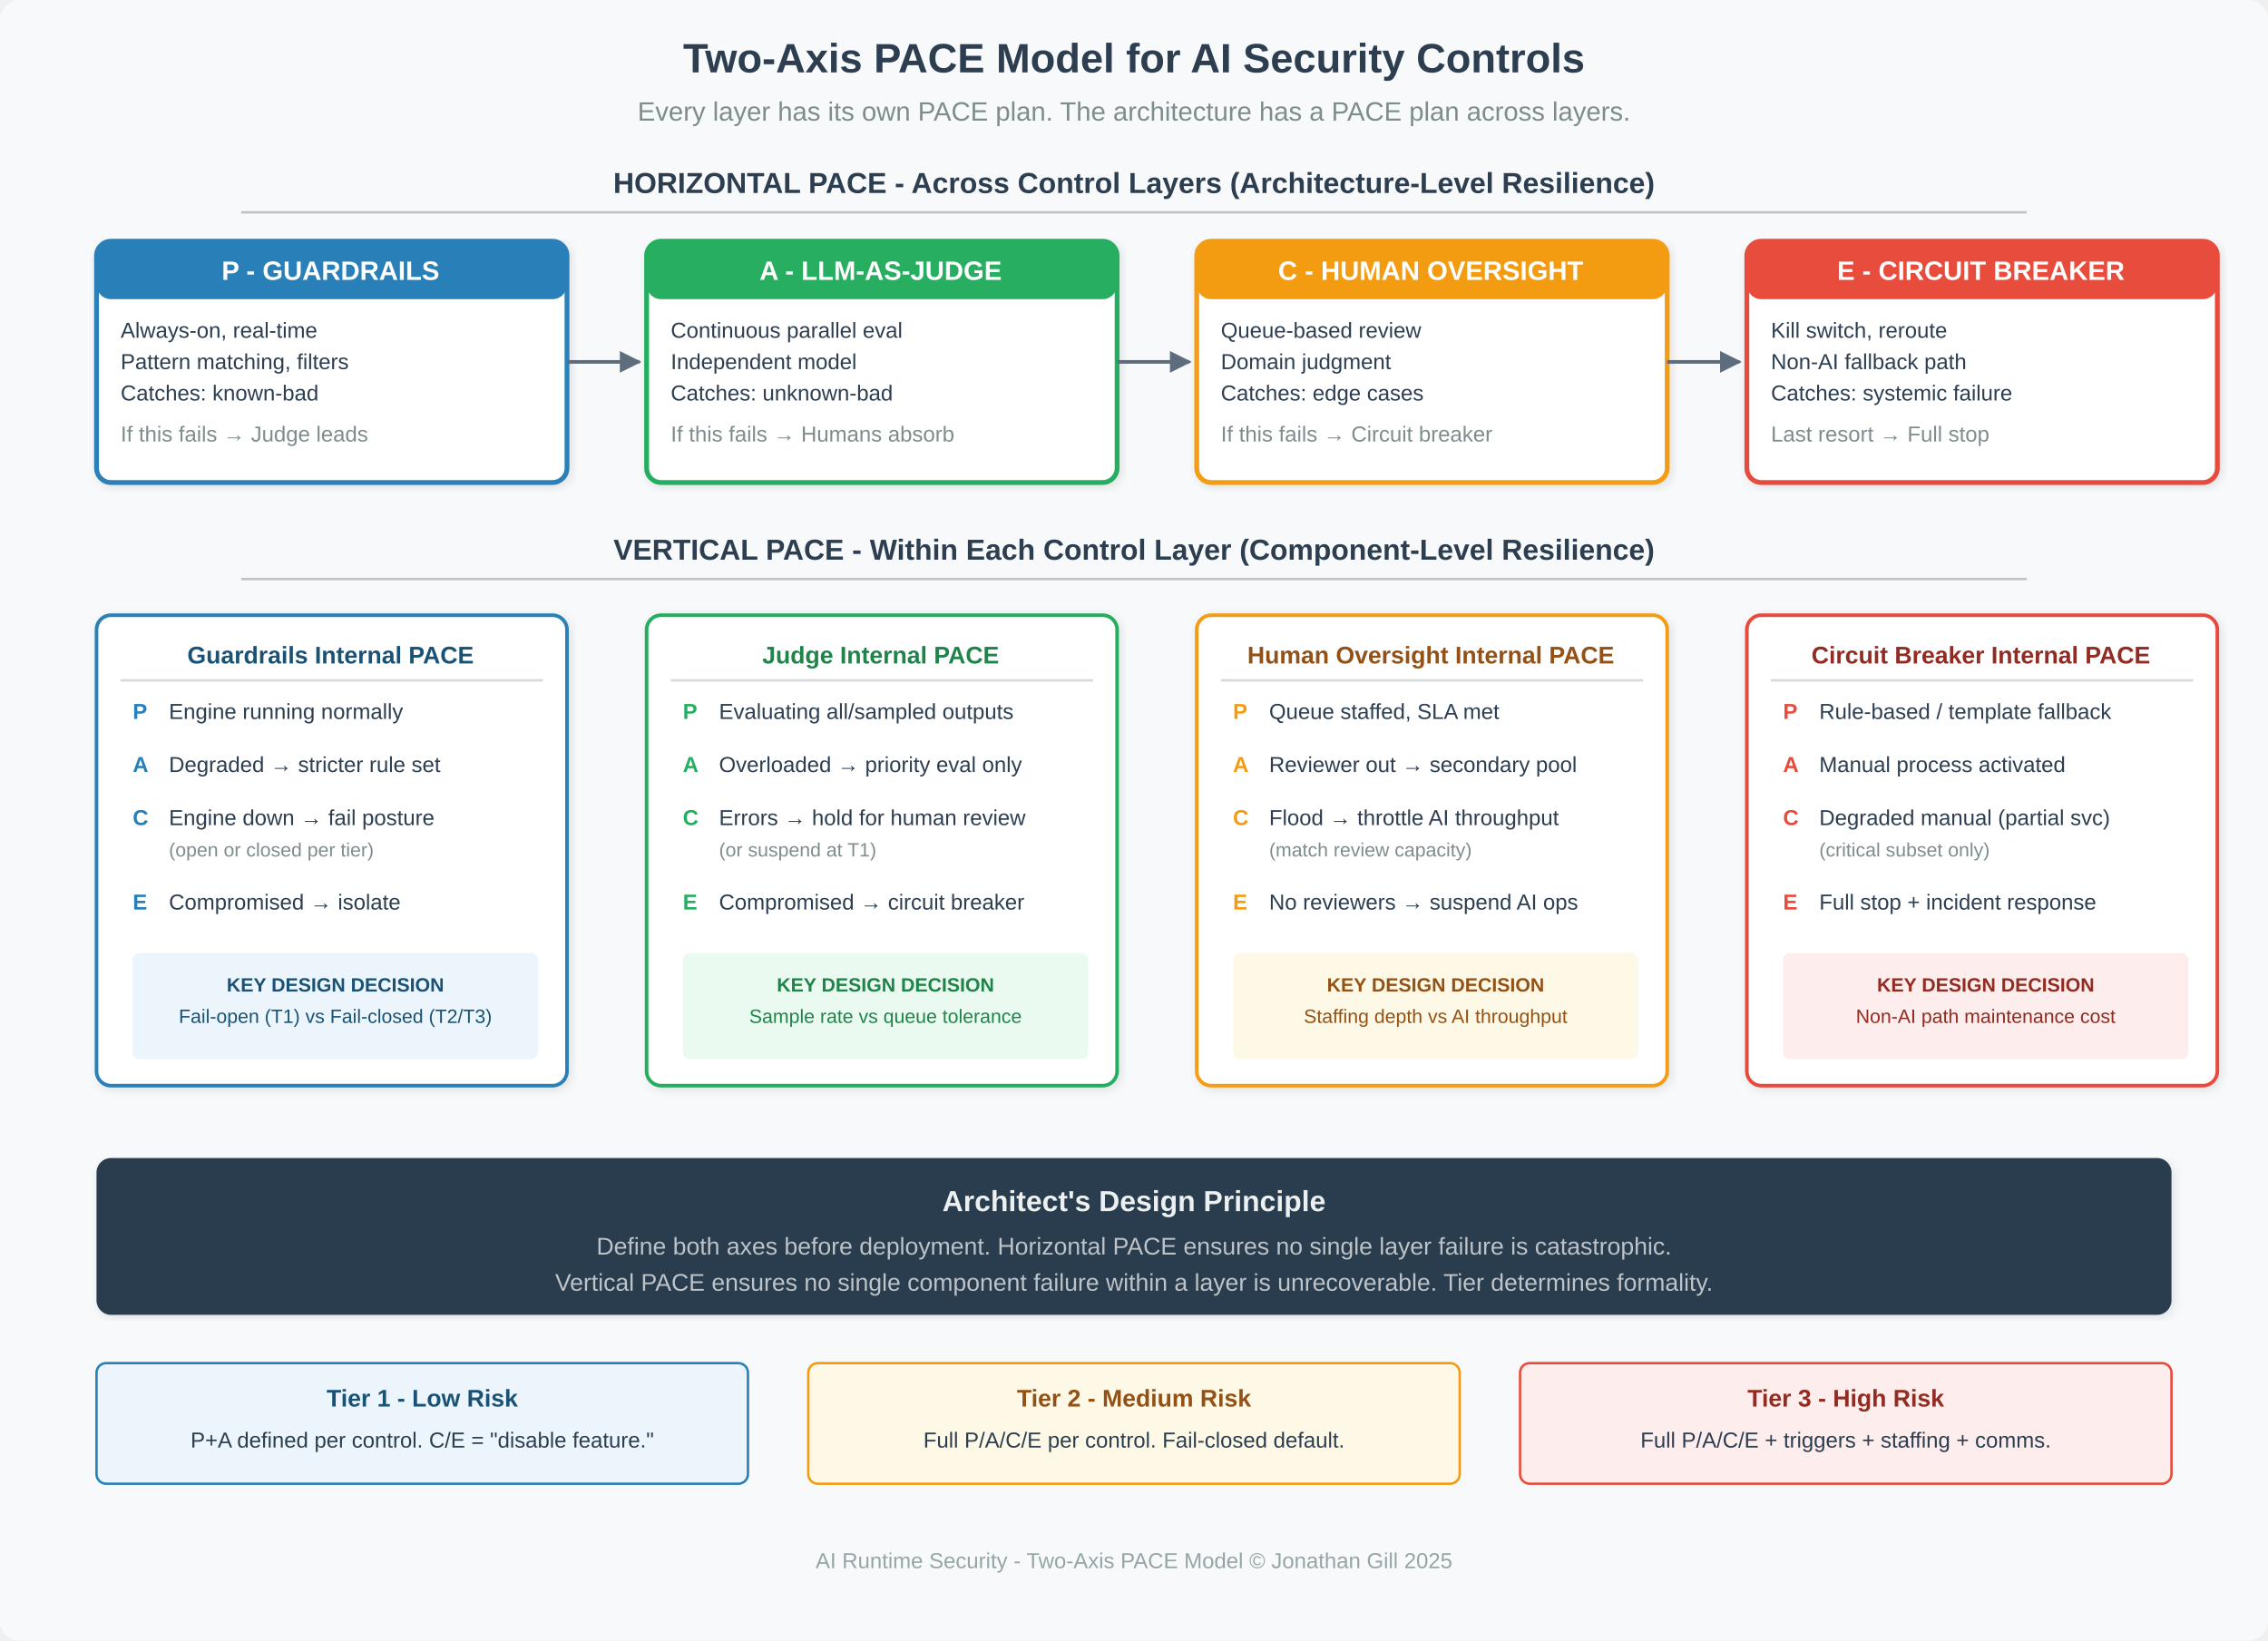
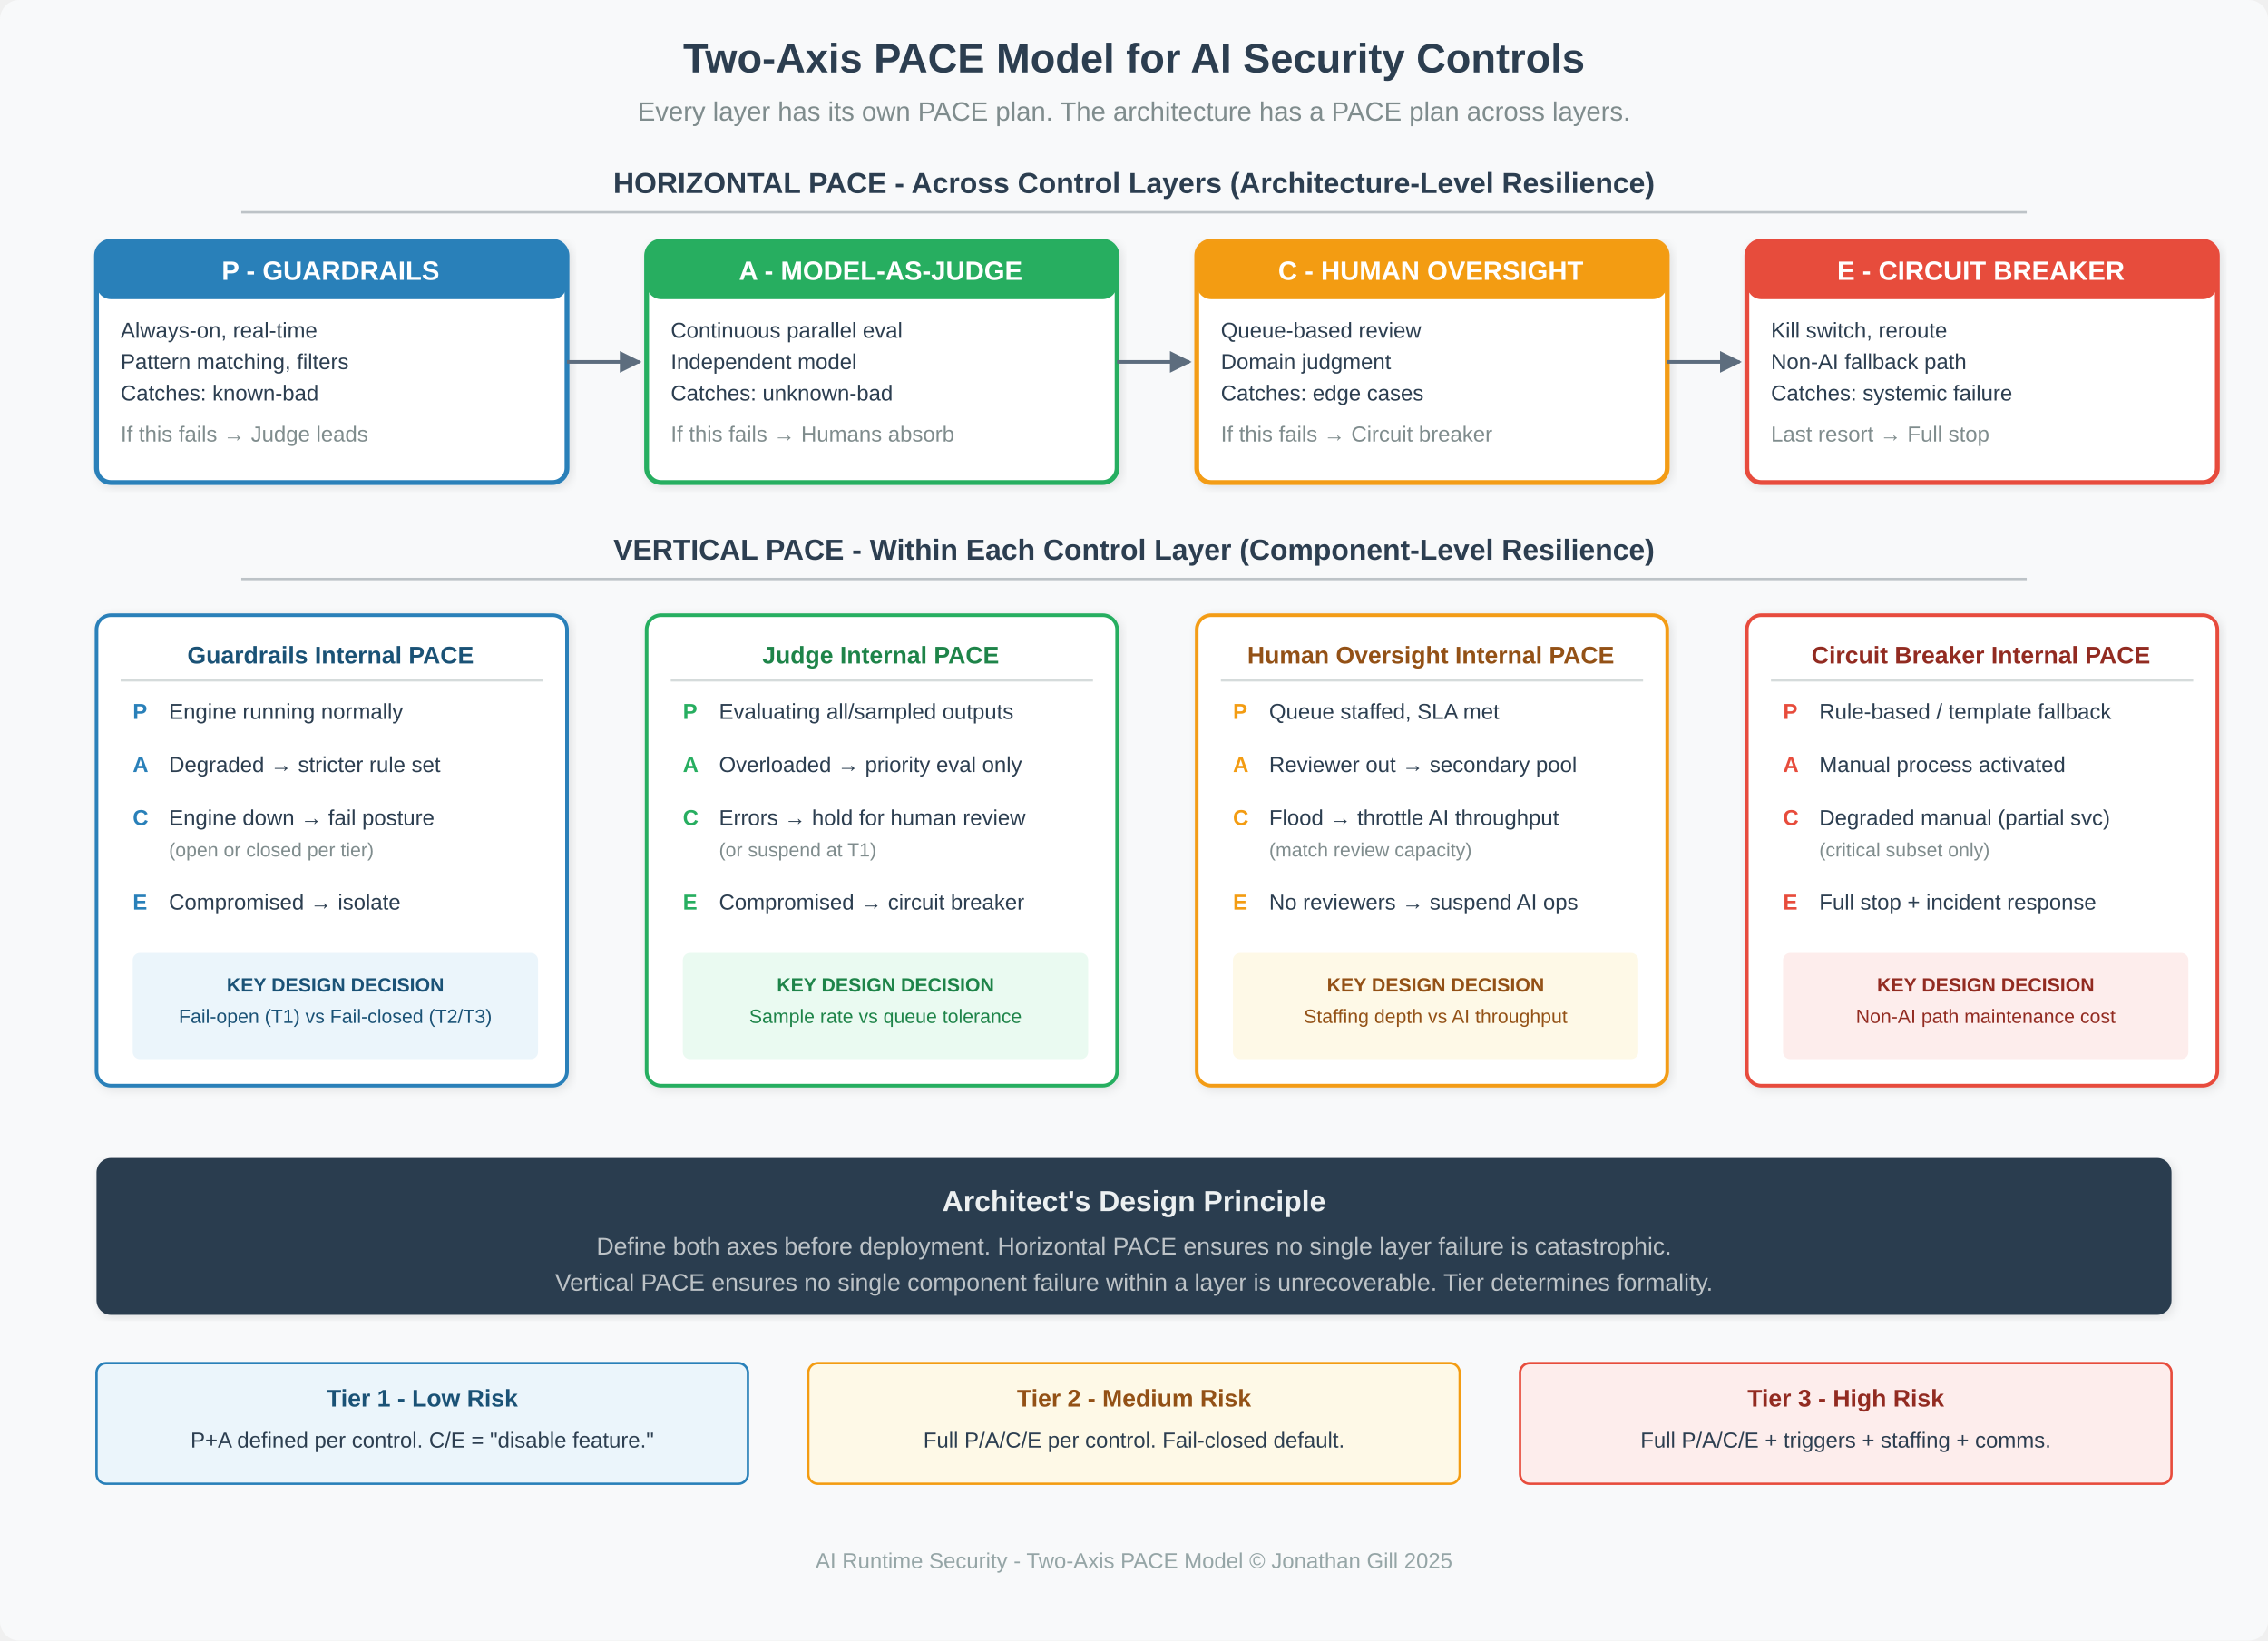
<svg xmlns="http://www.w3.org/2000/svg" width="940" height="680" viewBox="0 0 940 680" font-family="Arial, Helvetica, sans-serif">
  <defs>
    <filter id="shadow" x="-2%" y="-2%" width="104%" height="106%">
      <feDropShadow dx="1" dy="1" stdDeviation="2" flood-opacity="0.1" />
    </filter>
    <marker id="arrow" viewBox="0 0 10 10" refX="9" refY="5" markerWidth="6" markerHeight="6" orient="auto">
      <path d="M 0 0 L 10 5 L 0 10 z" fill="#5d6d7e" />
    </marker>
    <marker id="arrowDown" viewBox="0 0 10 10" refX="5" refY="9" markerWidth="6" markerHeight="6" orient="auto">
      <path d="M 0 0 L 10 5 L 0 10 z" fill="#5d6d7e" />
    </marker>
  </defs>
  <rect width="940" height="680" fill="#f8f9fa" rx="8" />
  <text x="470" y="30" text-anchor="middle" font-size="17" font-weight="bold" fill="#2c3e50">Two-Axis PACE Model for AI Security Controls</text>
  <text x="470" y="50" text-anchor="middle" font-size="11" fill="#7f8c8d">Every layer has its own PACE plan. The architecture has a PACE plan across layers.</text>
  <text x="470" y="80" text-anchor="middle" font-size="12" font-weight="bold" fill="#2c3e50">HORIZONTAL PACE - Across Control Layers (Architecture-Level Resilience)</text>
  <line x1="100" y1="88" x2="840" y2="88" stroke="#bdc3c7" stroke-width="1" />
  <rect x="40" y="100" width="195" height="100" rx="6" fill="#fff" stroke="#2980b9" stroke-width="2" filter="url(#shadow)" />
  <rect x="40" y="100" width="195" height="24" rx="6" fill="#2980b9" />
  <text x="137" y="116" text-anchor="middle" font-size="11" font-weight="bold" fill="#fff">P - GUARDRAILS</text>
  <text x="50" y="140" font-size="9" fill="#2c3e50">Always-on, real-time</text>
  <text x="50" y="153" font-size="9" fill="#2c3e50">Pattern matching, filters</text>
  <text x="50" y="166" font-size="9" fill="#2c3e50">Catches: known-bad</text>
  <text x="50" y="183" font-size="9" fill="#7f8c8d">If this fails → Judge leads</text>
  <line x1="235" y1="150" x2="265" y2="150" stroke="#5d6d7e" stroke-width="1.5" marker-end="url(#arrow)" />
  <rect x="268" y="100" width="195" height="100" rx="6" fill="#fff" stroke="#27ae60" stroke-width="2" filter="url(#shadow)" />
  <rect x="268" y="100" width="195" height="24" rx="6" fill="#27ae60" />
-   <text x="365" y="116" text-anchor="middle" font-size="11" font-weight="bold" fill="#fff">A - LLM-AS-JUDGE</text>
+   <text x="365" y="116" text-anchor="middle" font-size="11" font-weight="bold" fill="#fff">A - MODEL-AS-JUDGE</text>
  <text x="278" y="140" font-size="9" fill="#2c3e50">Continuous parallel eval</text>
  <text x="278" y="153" font-size="9" fill="#2c3e50">Independent model</text>
  <text x="278" y="166" font-size="9" fill="#2c3e50">Catches: unknown-bad</text>
  <text x="278" y="183" font-size="9" fill="#7f8c8d">If this fails → Humans absorb</text>
  <line x1="463" y1="150" x2="493" y2="150" stroke="#5d6d7e" stroke-width="1.5" marker-end="url(#arrow)" />
  <rect x="496" y="100" width="195" height="100" rx="6" fill="#fff" stroke="#f39c12" stroke-width="2" filter="url(#shadow)" />
  <rect x="496" y="100" width="195" height="24" rx="6" fill="#f39c12" />
  <text x="593" y="116" text-anchor="middle" font-size="11" font-weight="bold" fill="#fff">C - HUMAN OVERSIGHT</text>
  <text x="506" y="140" font-size="9" fill="#2c3e50">Queue-based review</text>
  <text x="506" y="153" font-size="9" fill="#2c3e50">Domain judgment</text>
  <text x="506" y="166" font-size="9" fill="#2c3e50">Catches: edge cases</text>
  <text x="506" y="183" font-size="9" fill="#7f8c8d">If this fails → Circuit breaker</text>
  <line x1="691" y1="150" x2="721" y2="150" stroke="#5d6d7e" stroke-width="1.5" marker-end="url(#arrow)" />
  <rect x="724" y="100" width="195" height="100" rx="6" fill="#fff" stroke="#e74c3c" stroke-width="2" filter="url(#shadow)" />
  <rect x="724" y="100" width="195" height="24" rx="6" fill="#e74c3c" />
  <text x="821" y="116" text-anchor="middle" font-size="11" font-weight="bold" fill="#fff">E - CIRCUIT BREAKER</text>
  <text x="734" y="140" font-size="9" fill="#2c3e50">Kill switch, reroute</text>
  <text x="734" y="153" font-size="9" fill="#2c3e50">Non-AI fallback path</text>
  <text x="734" y="166" font-size="9" fill="#2c3e50">Catches: systemic failure</text>
  <text x="734" y="183" font-size="9" fill="#7f8c8d">Last resort → Full stop</text>
  <text x="470" y="232" text-anchor="middle" font-size="12" font-weight="bold" fill="#2c3e50">VERTICAL PACE - Within Each Control Layer (Component-Level Resilience)</text>
  <line x1="100" y1="240" x2="840" y2="240" stroke="#bdc3c7" stroke-width="1" />
  <rect x="40" y="255" width="195" height="195" rx="6" fill="#fff" stroke="#2980b9" stroke-width="1.5" filter="url(#shadow)" />
  <text x="137" y="275" text-anchor="middle" font-size="10" font-weight="bold" fill="#1a5276">Guardrails Internal PACE</text>
  <line x1="50" y1="282" x2="225" y2="282" stroke="#d5dbdb" stroke-width="1" />
  <text x="55" y="298" font-size="9" font-weight="bold" fill="#2980b9">P</text>
  <text x="70" y="298" font-size="9" fill="#2c3e50">Engine running normally</text>
  <text x="55" y="320" font-size="9" font-weight="bold" fill="#2980b9">A</text>
  <text x="70" y="320" font-size="9" fill="#2c3e50">Degraded → stricter rule set</text>
  <text x="55" y="342" font-size="9" font-weight="bold" fill="#2980b9">C</text>
  <text x="70" y="342" font-size="9" fill="#2c3e50">Engine down → fail posture</text>
  <text x="70" y="355" font-size="8" fill="#7f8c8d">(open or closed per tier)</text>
  <text x="55" y="377" font-size="9" font-weight="bold" fill="#2980b9">E</text>
  <text x="70" y="377" font-size="9" fill="#2c3e50">Compromised → isolate</text>
  <rect x="55" y="395" width="168" height="44" rx="3" fill="#ebf5fb" />
  <text x="139" y="411" text-anchor="middle" font-size="8" font-weight="bold" fill="#1a5276">KEY DESIGN DECISION</text>
  <text x="139" y="424" text-anchor="middle" font-size="8" fill="#1a5276">Fail-open (T1) vs Fail-closed (T2/T3)</text>
  <rect x="268" y="255" width="195" height="195" rx="6" fill="#fff" stroke="#27ae60" stroke-width="1.5" filter="url(#shadow)" />
  <text x="365" y="275" text-anchor="middle" font-size="10" font-weight="bold" fill="#1e8449">Judge Internal PACE</text>
  <line x1="278" y1="282" x2="453" y2="282" stroke="#d5dbdb" stroke-width="1" />
  <text x="283" y="298" font-size="9" font-weight="bold" fill="#27ae60">P</text>
  <text x="298" y="298" font-size="9" fill="#2c3e50">Evaluating all/sampled outputs</text>
  <text x="283" y="320" font-size="9" font-weight="bold" fill="#27ae60">A</text>
  <text x="298" y="320" font-size="9" fill="#2c3e50">Overloaded → priority eval only</text>
  <text x="283" y="342" font-size="9" font-weight="bold" fill="#27ae60">C</text>
  <text x="298" y="342" font-size="9" fill="#2c3e50">Errors → hold for human review</text>
  <text x="298" y="355" font-size="8" fill="#7f8c8d">(or suspend at T1)</text>
  <text x="283" y="377" font-size="9" font-weight="bold" fill="#27ae60">E</text>
  <text x="298" y="377" font-size="9" fill="#2c3e50">Compromised → circuit breaker</text>
  <rect x="283" y="395" width="168" height="44" rx="3" fill="#eafaf1" />
  <text x="367" y="411" text-anchor="middle" font-size="8" font-weight="bold" fill="#1e8449">KEY DESIGN DECISION</text>
  <text x="367" y="424" text-anchor="middle" font-size="8" fill="#1e8449">Sample rate vs queue tolerance</text>
  <rect x="496" y="255" width="195" height="195" rx="6" fill="#fff" stroke="#f39c12" stroke-width="1.5" filter="url(#shadow)" />
  <text x="593" y="275" text-anchor="middle" font-size="10" font-weight="bold" fill="#935116">Human Oversight Internal PACE</text>
  <line x1="506" y1="282" x2="681" y2="282" stroke="#d5dbdb" stroke-width="1" />
  <text x="511" y="298" font-size="9" font-weight="bold" fill="#f39c12">P</text>
  <text x="526" y="298" font-size="9" fill="#2c3e50">Queue staffed, SLA met</text>
  <text x="511" y="320" font-size="9" font-weight="bold" fill="#f39c12">A</text>
  <text x="526" y="320" font-size="9" fill="#2c3e50">Reviewer out → secondary pool</text>
  <text x="511" y="342" font-size="9" font-weight="bold" fill="#f39c12">C</text>
  <text x="526" y="342" font-size="9" fill="#2c3e50">Flood → throttle AI throughput</text>
  <text x="526" y="355" font-size="8" fill="#7f8c8d">(match review capacity)</text>
  <text x="511" y="377" font-size="9" font-weight="bold" fill="#f39c12">E</text>
  <text x="526" y="377" font-size="9" fill="#2c3e50">No reviewers → suspend AI ops</text>
  <rect x="511" y="395" width="168" height="44" rx="3" fill="#fef9e7" />
  <text x="595" y="411" text-anchor="middle" font-size="8" font-weight="bold" fill="#935116">KEY DESIGN DECISION</text>
  <text x="595" y="424" text-anchor="middle" font-size="8" fill="#935116">Staffing depth vs AI throughput</text>
  <rect x="724" y="255" width="195" height="195" rx="6" fill="#fff" stroke="#e74c3c" stroke-width="1.5" filter="url(#shadow)" />
  <text x="821" y="275" text-anchor="middle" font-size="10" font-weight="bold" fill="#922b21">Circuit Breaker Internal PACE</text>
  <line x1="734" y1="282" x2="909" y2="282" stroke="#d5dbdb" stroke-width="1" />
  <text x="739" y="298" font-size="9" font-weight="bold" fill="#e74c3c">P</text>
  <text x="754" y="298" font-size="9" fill="#2c3e50">Rule-based / template fallback</text>
  <text x="739" y="320" font-size="9" font-weight="bold" fill="#e74c3c">A</text>
  <text x="754" y="320" font-size="9" fill="#2c3e50">Manual process activated</text>
  <text x="739" y="342" font-size="9" font-weight="bold" fill="#e74c3c">C</text>
  <text x="754" y="342" font-size="9" fill="#2c3e50">Degraded manual (partial svc)</text>
  <text x="754" y="355" font-size="8" fill="#7f8c8d">(critical subset only)</text>
  <text x="739" y="377" font-size="9" font-weight="bold" fill="#e74c3c">E</text>
  <text x="754" y="377" font-size="9" fill="#2c3e50">Full stop + incident response</text>
  <rect x="739" y="395" width="168" height="44" rx="3" fill="#fdedec" />
  <text x="823" y="411" text-anchor="middle" font-size="8" font-weight="bold" fill="#922b21">KEY DESIGN DECISION</text>
  <text x="823" y="424" text-anchor="middle" font-size="8" fill="#922b21">Non-AI path maintenance cost</text>
  <rect x="40" y="480" width="860" height="65" rx="6" fill="#2c3e50" filter="url(#shadow)" />
  <text x="470" y="502" text-anchor="middle" font-size="12" font-weight="bold" fill="#ecf0f1">Architect's Design Principle</text>
  <text x="470" y="520" text-anchor="middle" font-size="10" fill="#bdc3c7">Define both axes before deployment. Horizontal PACE ensures no single layer failure is catastrophic.</text>
  <text x="470" y="535" text-anchor="middle" font-size="10" fill="#bdc3c7">Vertical PACE ensures no single component failure within a layer is unrecoverable. Tier determines formality.</text>
  <rect x="40" y="565" width="270" height="50" rx="4" fill="#ebf5fb" stroke="#2980b9" stroke-width="1" />
  <text x="175" y="583" text-anchor="middle" font-size="10" font-weight="bold" fill="#1a5276">Tier 1 - Low Risk</text>
  <text x="175" y="600" text-anchor="middle" font-size="9" fill="#2c3e50">P+A defined per control. C/E = "disable feature."</text>
  <rect x="335" y="565" width="270" height="50" rx="4" fill="#fef9e7" stroke="#f39c12" stroke-width="1" />
  <text x="470" y="583" text-anchor="middle" font-size="10" font-weight="bold" fill="#935116">Tier 2 - Medium Risk</text>
  <text x="470" y="600" text-anchor="middle" font-size="9" fill="#2c3e50">Full P/A/C/E per control. Fail-closed default.</text>
  <rect x="630" y="565" width="270" height="50" rx="4" fill="#fdedec" stroke="#e74c3c" stroke-width="1" />
  <text x="765" y="583" text-anchor="middle" font-size="10" font-weight="bold" fill="#922b21">Tier 3 - High Risk</text>
  <text x="765" y="600" text-anchor="middle" font-size="9" fill="#2c3e50">Full P/A/C/E + triggers + staffing + comms.</text>
  <text x="470" y="650" text-anchor="middle" font-size="9" fill="#95a5a6">AI Runtime Security - Two-Axis PACE Model © Jonathan Gill 2025</text>
</svg>
